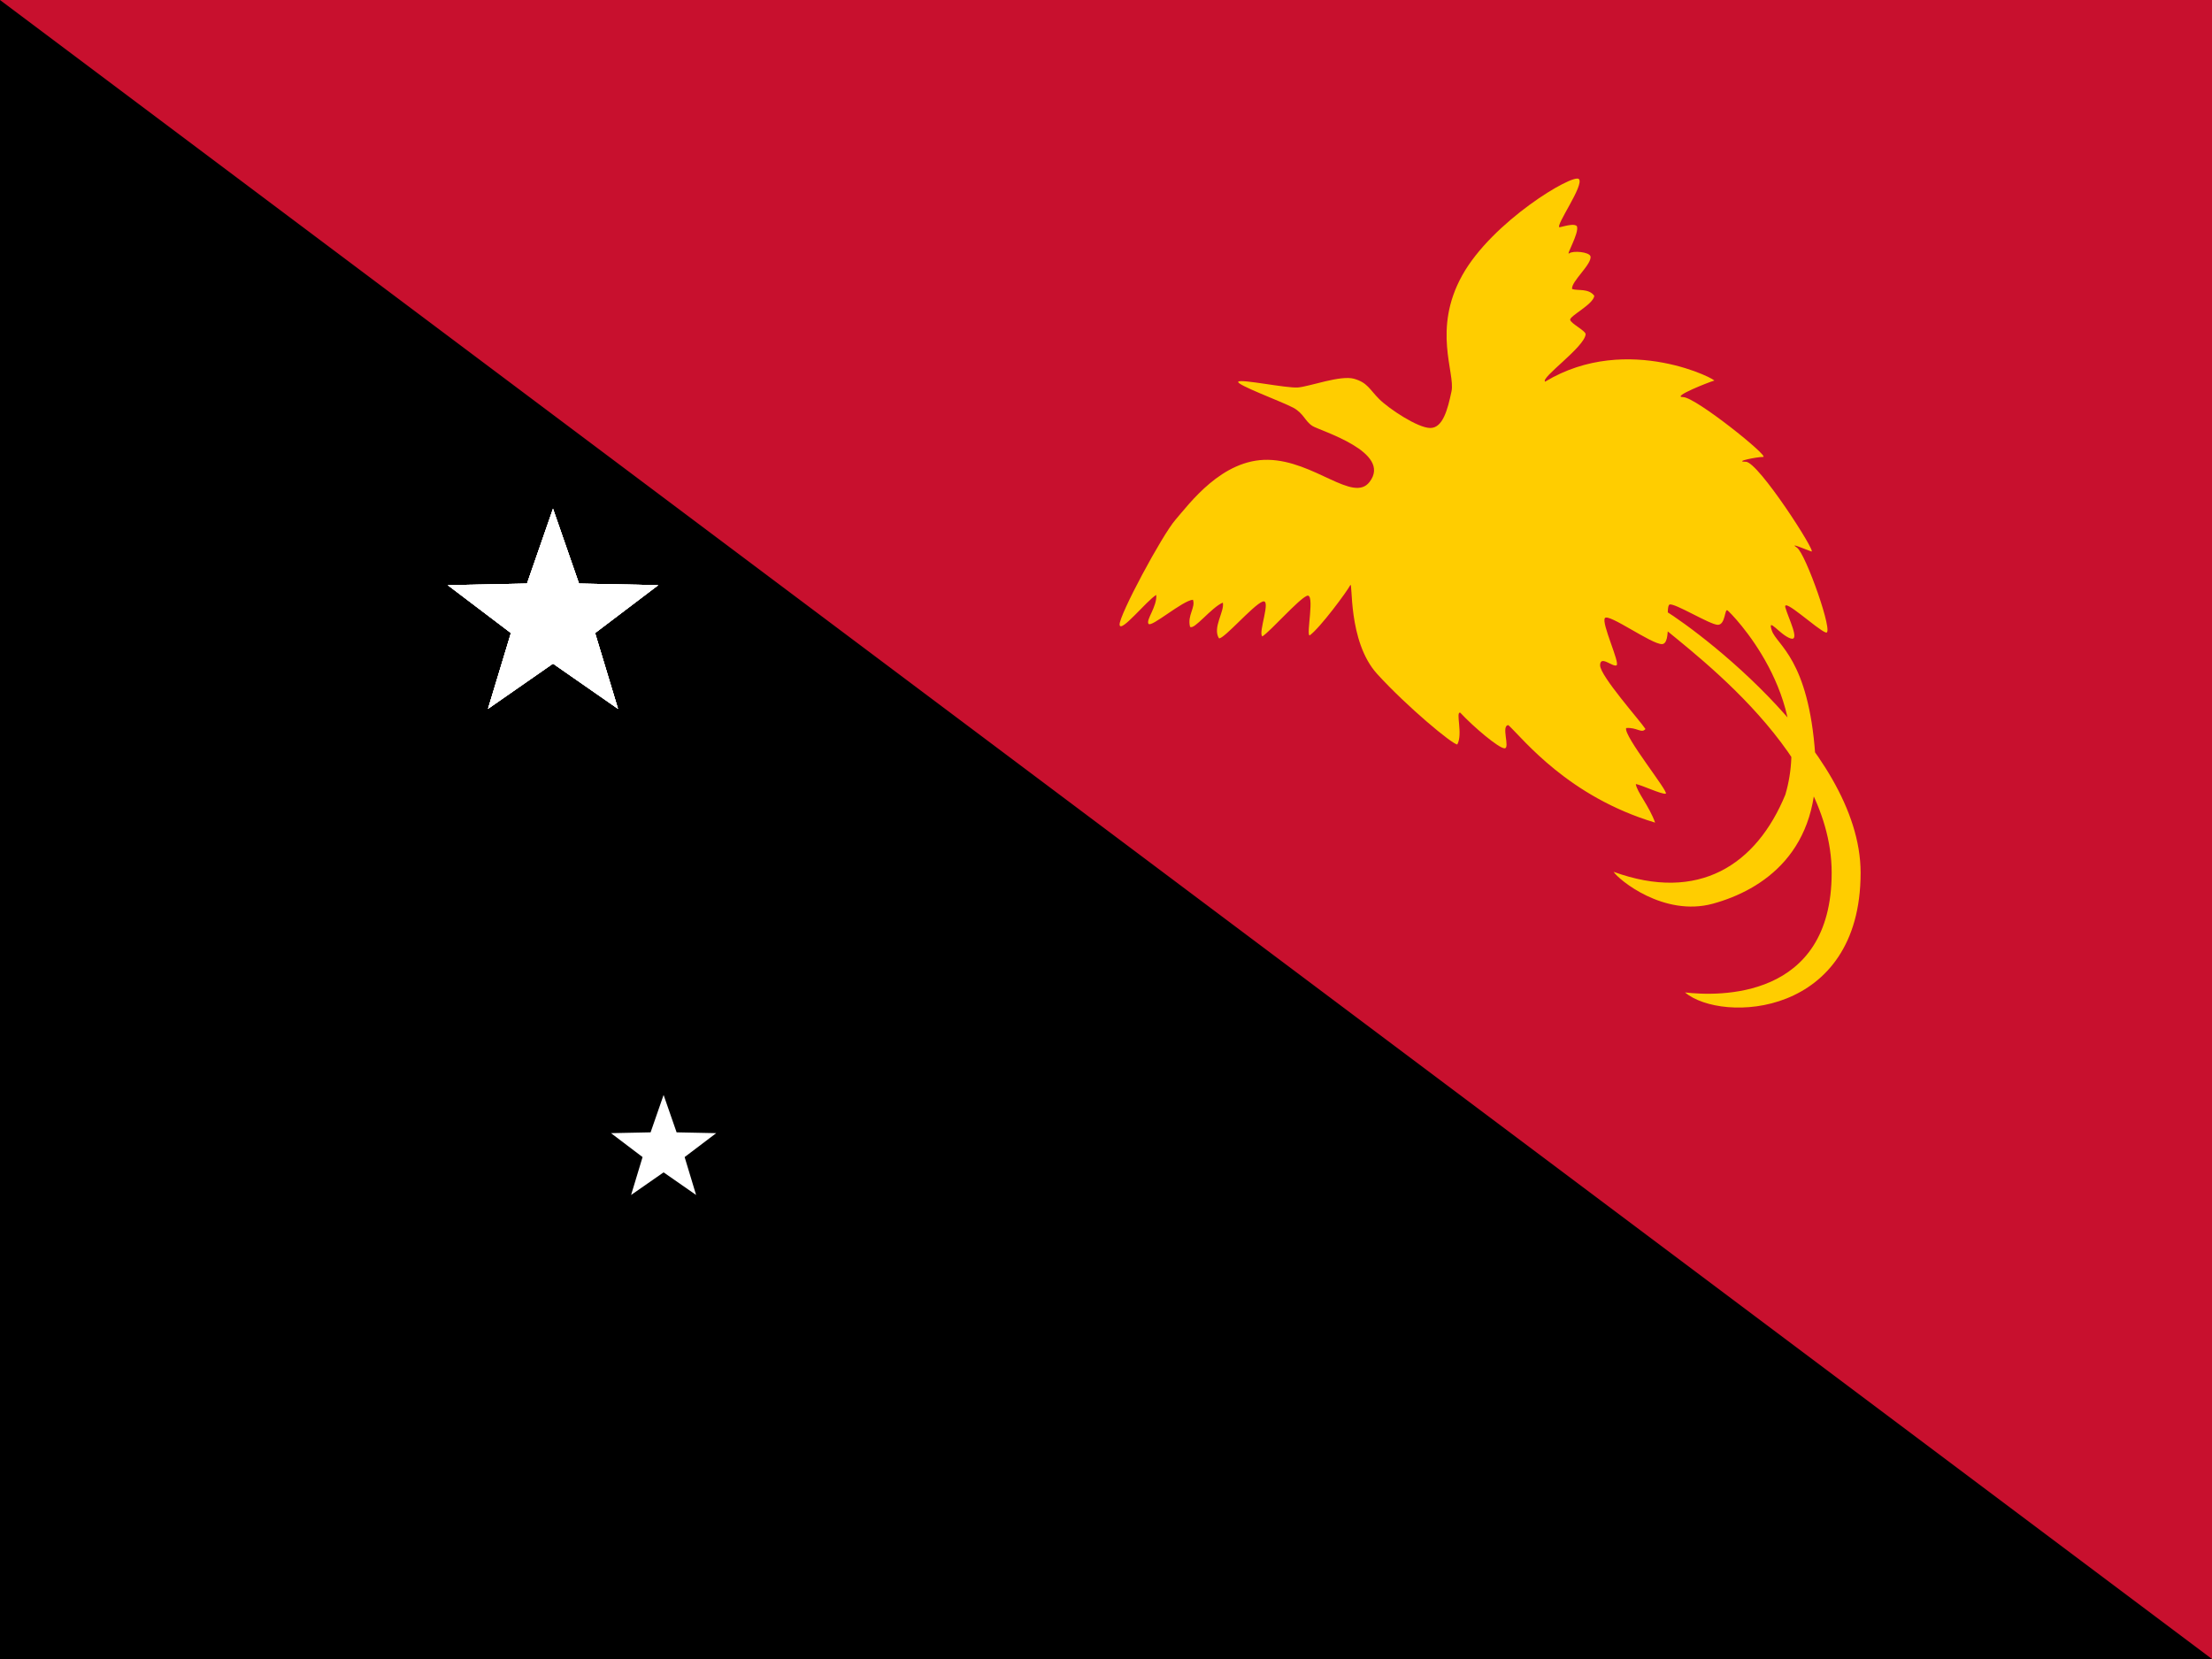
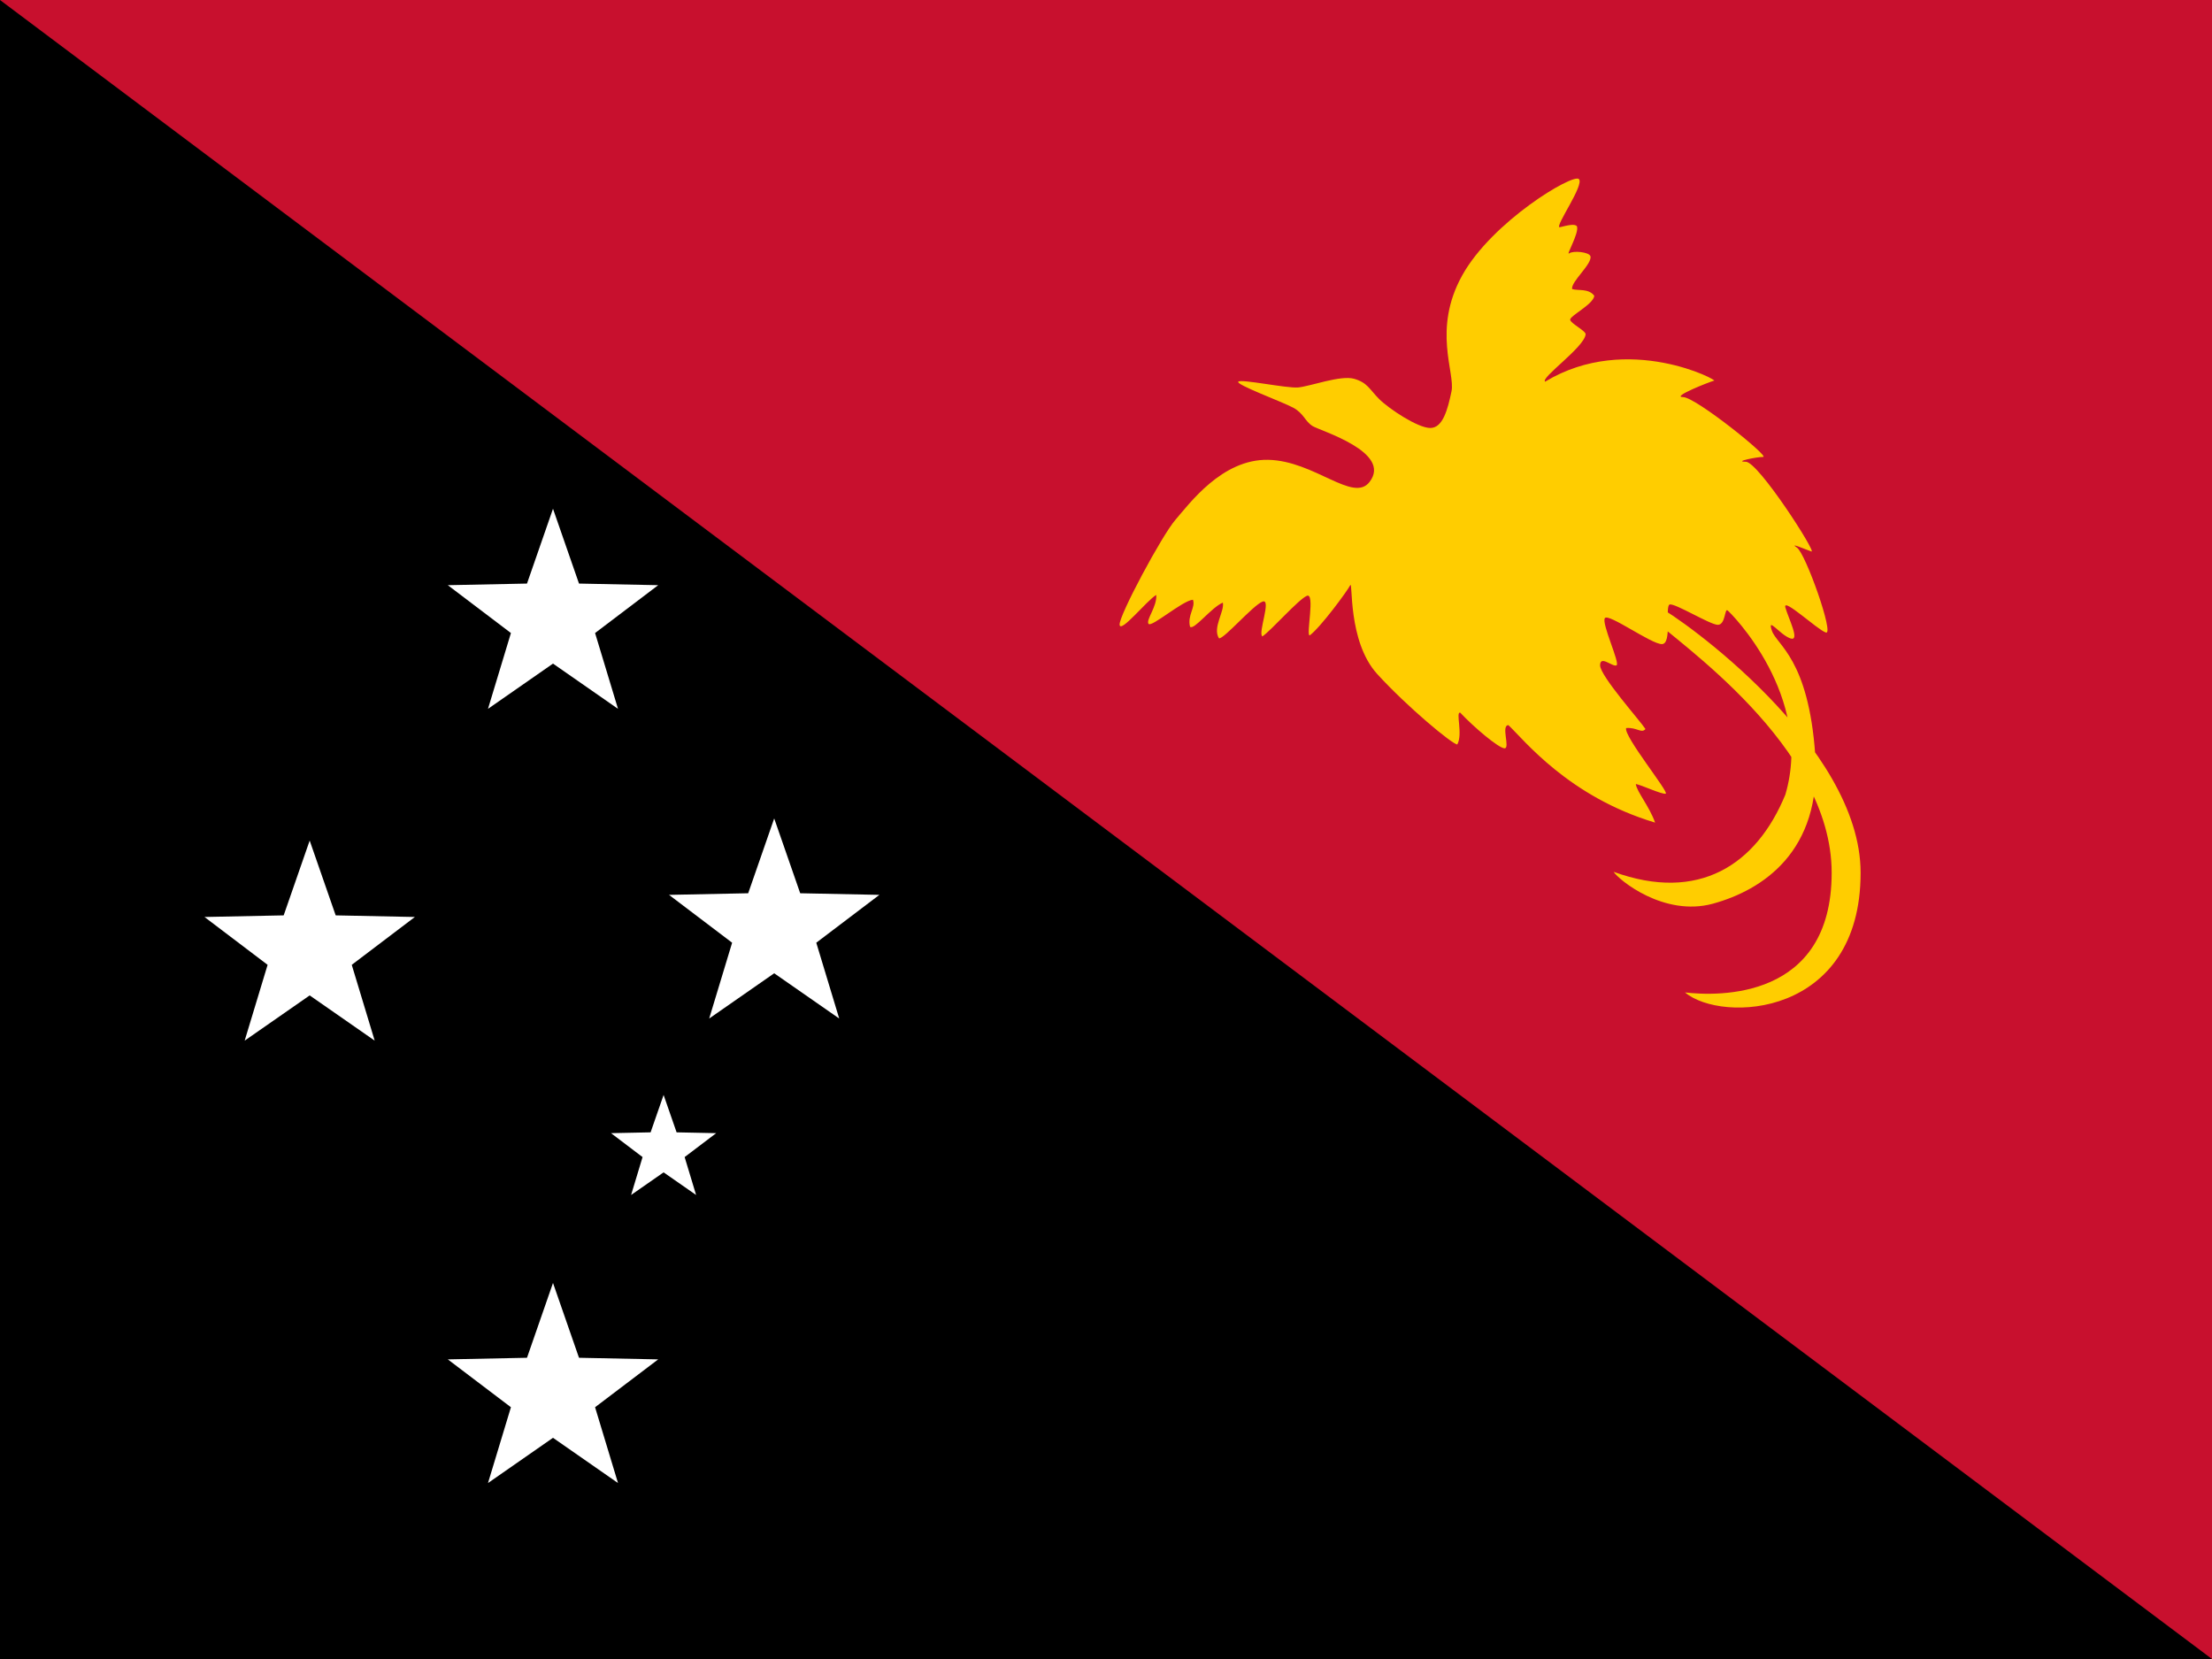
<svg xmlns="http://www.w3.org/2000/svg" width="800" height="600" viewBox="0 0 768 576">
  <path d="M0 0h768v576H0z" />
-   <path fill="#c8102e" d="M0 0h768v576z" />
-   <path fill="#ffcd00" d="M475.485 167.354c-5.672 7.326-19.095-7.37-35.175-7.705-16.08-.336-27.471 15.41-32.16 20.77-4.689 5.361-19.764 33.5-19.43 36.515.335 3.015 9.381-8.375 12.73-10.385.335 4.02-3.685 8.71-2.68 10.05 1.005 1.34 11.724-8.04 15.41-8.375 1.005 2.68-2.01 5.36-1.005 9.38 1.341 1.34 7.371-6.7 11.391-8.375.669 3.015-3.685 8.71-1.341 12.395 1.675.335 11.724-11.39 15.075-12.73 3.351-1.341-1.675 11.055 0 12.06 3.015-2.01 12.396-12.73 15.411-14.07 3.015-1.34-.335 13.735 1.005 13.735 3.684-2.68 13.065-15.41 14.07-17.42 1.005-2.01-1.005 19.43 9.38 30.82 10.385 11.391 26.131 24.455 27.805 24.455 2.01-3.685-.669-11.39 1.005-11.055 4.689 5.025 13.4 12.395 15.41 12.395s-1.341-8.04 1.34-8.04c5.361 5.025 20.77 24.79 50.92 33.835-2.01-5.695-6.366-10.72-6.7-13.4 2.01.335 9.046 3.685 10.386 3.35 1.34-.336-14.74-20.1-13.735-22.78 3.685-.335 5.361 2.01 6.7.335-1.675-2.679-15.745-18.425-15.745-22.11 0-3.685 4.356.67 5.695 0 1.34-.67-5.36-14.74-4.02-16.415 1.34-1.674 16.079 9.045 19.764 9.045 3.685 0 1.005-13.065 2.68-13.735 1.675-.67 14.071 7.035 16.75 7.035 2.679 0 2.345-5.695 3.35-5.025 1.005.67 30.15 29.815 20.1 63.985-10.05 24.456-30.149 37.521-59.63 26.8 1.674 2.68 17.42 15.745 34.505 11.055 17.085-4.69 37.854-18.09 35.51-51.59-2.345-33.5-13.401-38.19-15.075-43.215-1.674-5.025 2.681 1.34 6.366 2.68 3.684 1.341-.67-7.036-1.675-10.721-1.005-3.685 11.055 7.705 14.07 8.71 3.015 1.005-7.035-27.47-10.05-29.48-3.015-2.01 3.015.669 5.025 1.34 2.01.67-18.426-31.155-22.78-31.155-4.355 0 3.684-1.675 6.03-1.675s-23.449-20.77-27.804-20.77 9.379-5.361 10.719-5.695c2.346.335-29.814-17.085-58.625.335-1.675-1.339 13.569-11.891 14.07-16.414.168-1.173-5.024-3.685-5.36-5.025-.336-1.34 8.04-5.36 8.375-8.375-2.01-2.68-5.695-1.675-7.705-2.345-.501-2.513 7.036-8.71 6.366-11.39-.502-1.508-6.031-2.01-7.371-1.005-1.34 1.005 3.518-7.035 2.68-9.38-.669-1.005-3.35-.335-6.03.335-1.675-.335 8.71-14.74 6.7-16.75-2.01-2.01-30.151 14.739-40.536 33.5-10.385 18.76-2.344 33.835-3.684 40.2-1.341 6.365-3.016 12.73-7.371 12.73-4.355 0-14.404-6.7-17.754-10.05-3.351-3.35-4.02-5.695-8.71-7.035-4.69-1.34-15.41 2.68-19.43 3.015-4.02.335-19.765-3.015-20.77-2.01-1.005 1.005 15.41 7.035 19.095 9.045 3.685 2.01 4.021 4.69 6.7 6.365 2.679 1.674 27.804 9.045 19.764 19.43zm98.155 47.235c8.04 8.04 62.31 44.22 62.31 88.44s-39.531 42.881-50.92 41.541C597.76 355.289 646 353.279 646 303.029c0-44.22-62.31-88.44-70.35-92.46-8.04-4.02-10.05-4.02-2.01 4.02z" />
-   <g fill="#fff" transform="scale(.768)">
-     <path id="a" d="m250 230 11.756 33.82 35.797.729-28.532 21.631 10.368 34.271L250 300l-29.389 20.451 10.368-34.271-28.532-21.631 35.797-.729z" />
+   <path fill="#C8102E" d="M0 0h768v576z" />
+   <path fill="#FFCD00" d="M475.485 167.354c-5.672 7.326-19.095-7.37-35.175-7.705-16.08-.336-27.471 15.41-32.16 20.77-4.689 5.361-19.764 33.5-19.43 36.515.335 3.015 9.381-8.375 12.73-10.385.335 4.02-3.685 8.71-2.68 10.05 1.005 1.34 11.724-8.04 15.41-8.375 1.005 2.68-2.01 5.36-1.005 9.38 1.341 1.34 7.371-6.7 11.391-8.375.669 3.015-3.685 8.71-1.341 12.395 1.675.335 11.724-11.39 15.075-12.73 3.351-1.341-1.675 11.055 0 12.06 3.015-2.01 12.396-12.73 15.411-14.07 3.015-1.34-.335 13.735 1.005 13.735 3.684-2.68 13.065-15.41 14.07-17.42 1.005-2.01-1.005 19.43 9.38 30.82 10.385 11.391 26.131 24.455 27.805 24.455 2.01-3.685-.669-11.39 1.005-11.055 4.689 5.025 13.4 12.395 15.41 12.395s-1.341-8.04 1.34-8.04c5.361 5.025 20.77 24.79 50.92 33.835-2.01-5.695-6.366-10.72-6.7-13.4 2.01.335 9.046 3.685 10.386 3.35 1.34-.336-14.74-20.1-13.735-22.78 3.685-.335 5.361 2.01 6.7.335-1.675-2.679-15.745-18.425-15.745-22.11 0-3.685 4.356.67 5.695 0 1.34-.67-5.36-14.74-4.02-16.415 1.34-1.674 16.079 9.045 19.764 9.045 3.685 0 1.005-13.065 2.68-13.735 1.675-.67 14.071 7.035 16.75 7.035 2.679 0 2.345-5.695 3.35-5.025 1.005.67 30.15 29.815 20.1 63.985-10.05 24.456-30.149 37.521-59.63 26.8 1.674 2.68 17.42 15.745 34.505 11.055 17.085-4.69 37.854-18.09 35.51-51.59-2.345-33.5-13.401-38.19-15.075-43.215-1.674-5.025 2.681 1.34 6.366 2.68 3.684 1.341-.67-7.036-1.675-10.721-1.005-3.685 11.055 7.705 14.07 8.71 3.015 1.005-7.035-27.47-10.05-29.48-3.015-2.01 3.015.669 5.025 1.34 2.01.67-18.426-31.155-22.78-31.155-4.355 0 3.684-1.675 6.03-1.675s-23.449-20.77-27.804-20.77 9.379-5.361 10.719-5.695c2.346.335-29.814-17.085-58.625.335-1.675-1.339 13.569-11.891 14.07-16.414.168-1.173-5.024-3.685-5.36-5.025-.336-1.34 8.04-5.36 8.375-8.375-2.01-2.68-5.695-1.675-7.705-2.345-.501-2.513 7.036-8.71 6.366-11.39-.502-1.508-6.031-2.01-7.371-1.005-1.34 1.005 3.518-7.035 2.68-9.38-.669-1.005-3.35-.335-6.03.335-1.675-.335 8.71-14.74 6.7-16.75-2.01-2.01-30.151 14.739-40.536 33.5-10.385 18.76-2.344 33.835-3.684 40.2-1.341 6.365-3.016 12.73-7.371 12.73-4.355 0-14.404-6.7-17.754-10.05-3.351-3.35-4.02-5.695-8.71-7.035-4.69-1.34-15.41 2.68-19.43 3.015-4.02.335-19.765-3.015-20.77-2.01-1.005 1.005 15.41 7.035 19.095 9.045 3.685 2.01 4.021 4.69 6.7 6.365 2.679 1.674 27.804 9.045 19.764 19.43zm98.155 47.235c8.04 8.04 62.31 44.22 62.31 88.44s-39.531 42.881-50.92 41.541C597.76 355.289 646 353.279 646 303.029c0-44.22-62.31-88.44-70.35-92.46-8.04-4.02-10.05-4.02-2.01 4.02z" />
+   <g fill="#FFF" transform="scale(.768)">
    <path d="m250 230 11.756 33.82 35.797.729-28.532 21.631 10.368 34.271L250 300l-29.389 20.451 10.368-34.271-28.532-21.631 35.797-.729z" />
-     <path d="m250 230 11.756 33.82 35.797.729-28.532 21.631 10.368 34.271L250 300l-29.389 20.451 10.368-34.271-28.532-21.631 35.797-.729z" />
-     <path d="m250 230 11.756 33.82 35.797.729-28.532 21.631 10.368 34.271L250 300l-29.389 20.451 10.368-34.271-28.532-21.631 35.797-.729z" />
+     <path transform="translate(-110,150)" d="m250 230 11.756 33.82 35.797.729-28.532 21.631 10.368 34.271L250 300l-29.389 20.451 10.368-34.271-28.532-21.631 35.797-.729z" />
+     <path transform="translate(0,350)" d="m250 230 11.756 33.82 35.797.729-28.532 21.631 10.368 34.271L250 300l-29.389 20.451 10.368-34.271-28.532-21.631 35.797-.729z" />
+     <path transform="translate(100,140)" d="m250 230 11.756 33.82 35.797.729-28.532 21.631 10.368 34.271L250 300l-29.389 20.451 10.368-34.271-28.532-21.631 35.797-.729z" />
    <g transform="matrix(.5 0 0 .5 175 380)">
      <path d="m250 230 11.756 33.82 35.797.729-28.532 21.631 10.368 34.271L250 300l-29.389 20.451 10.368-34.271-28.532-21.631 35.797-.729z" />
    </g>
  </g>
</svg>
